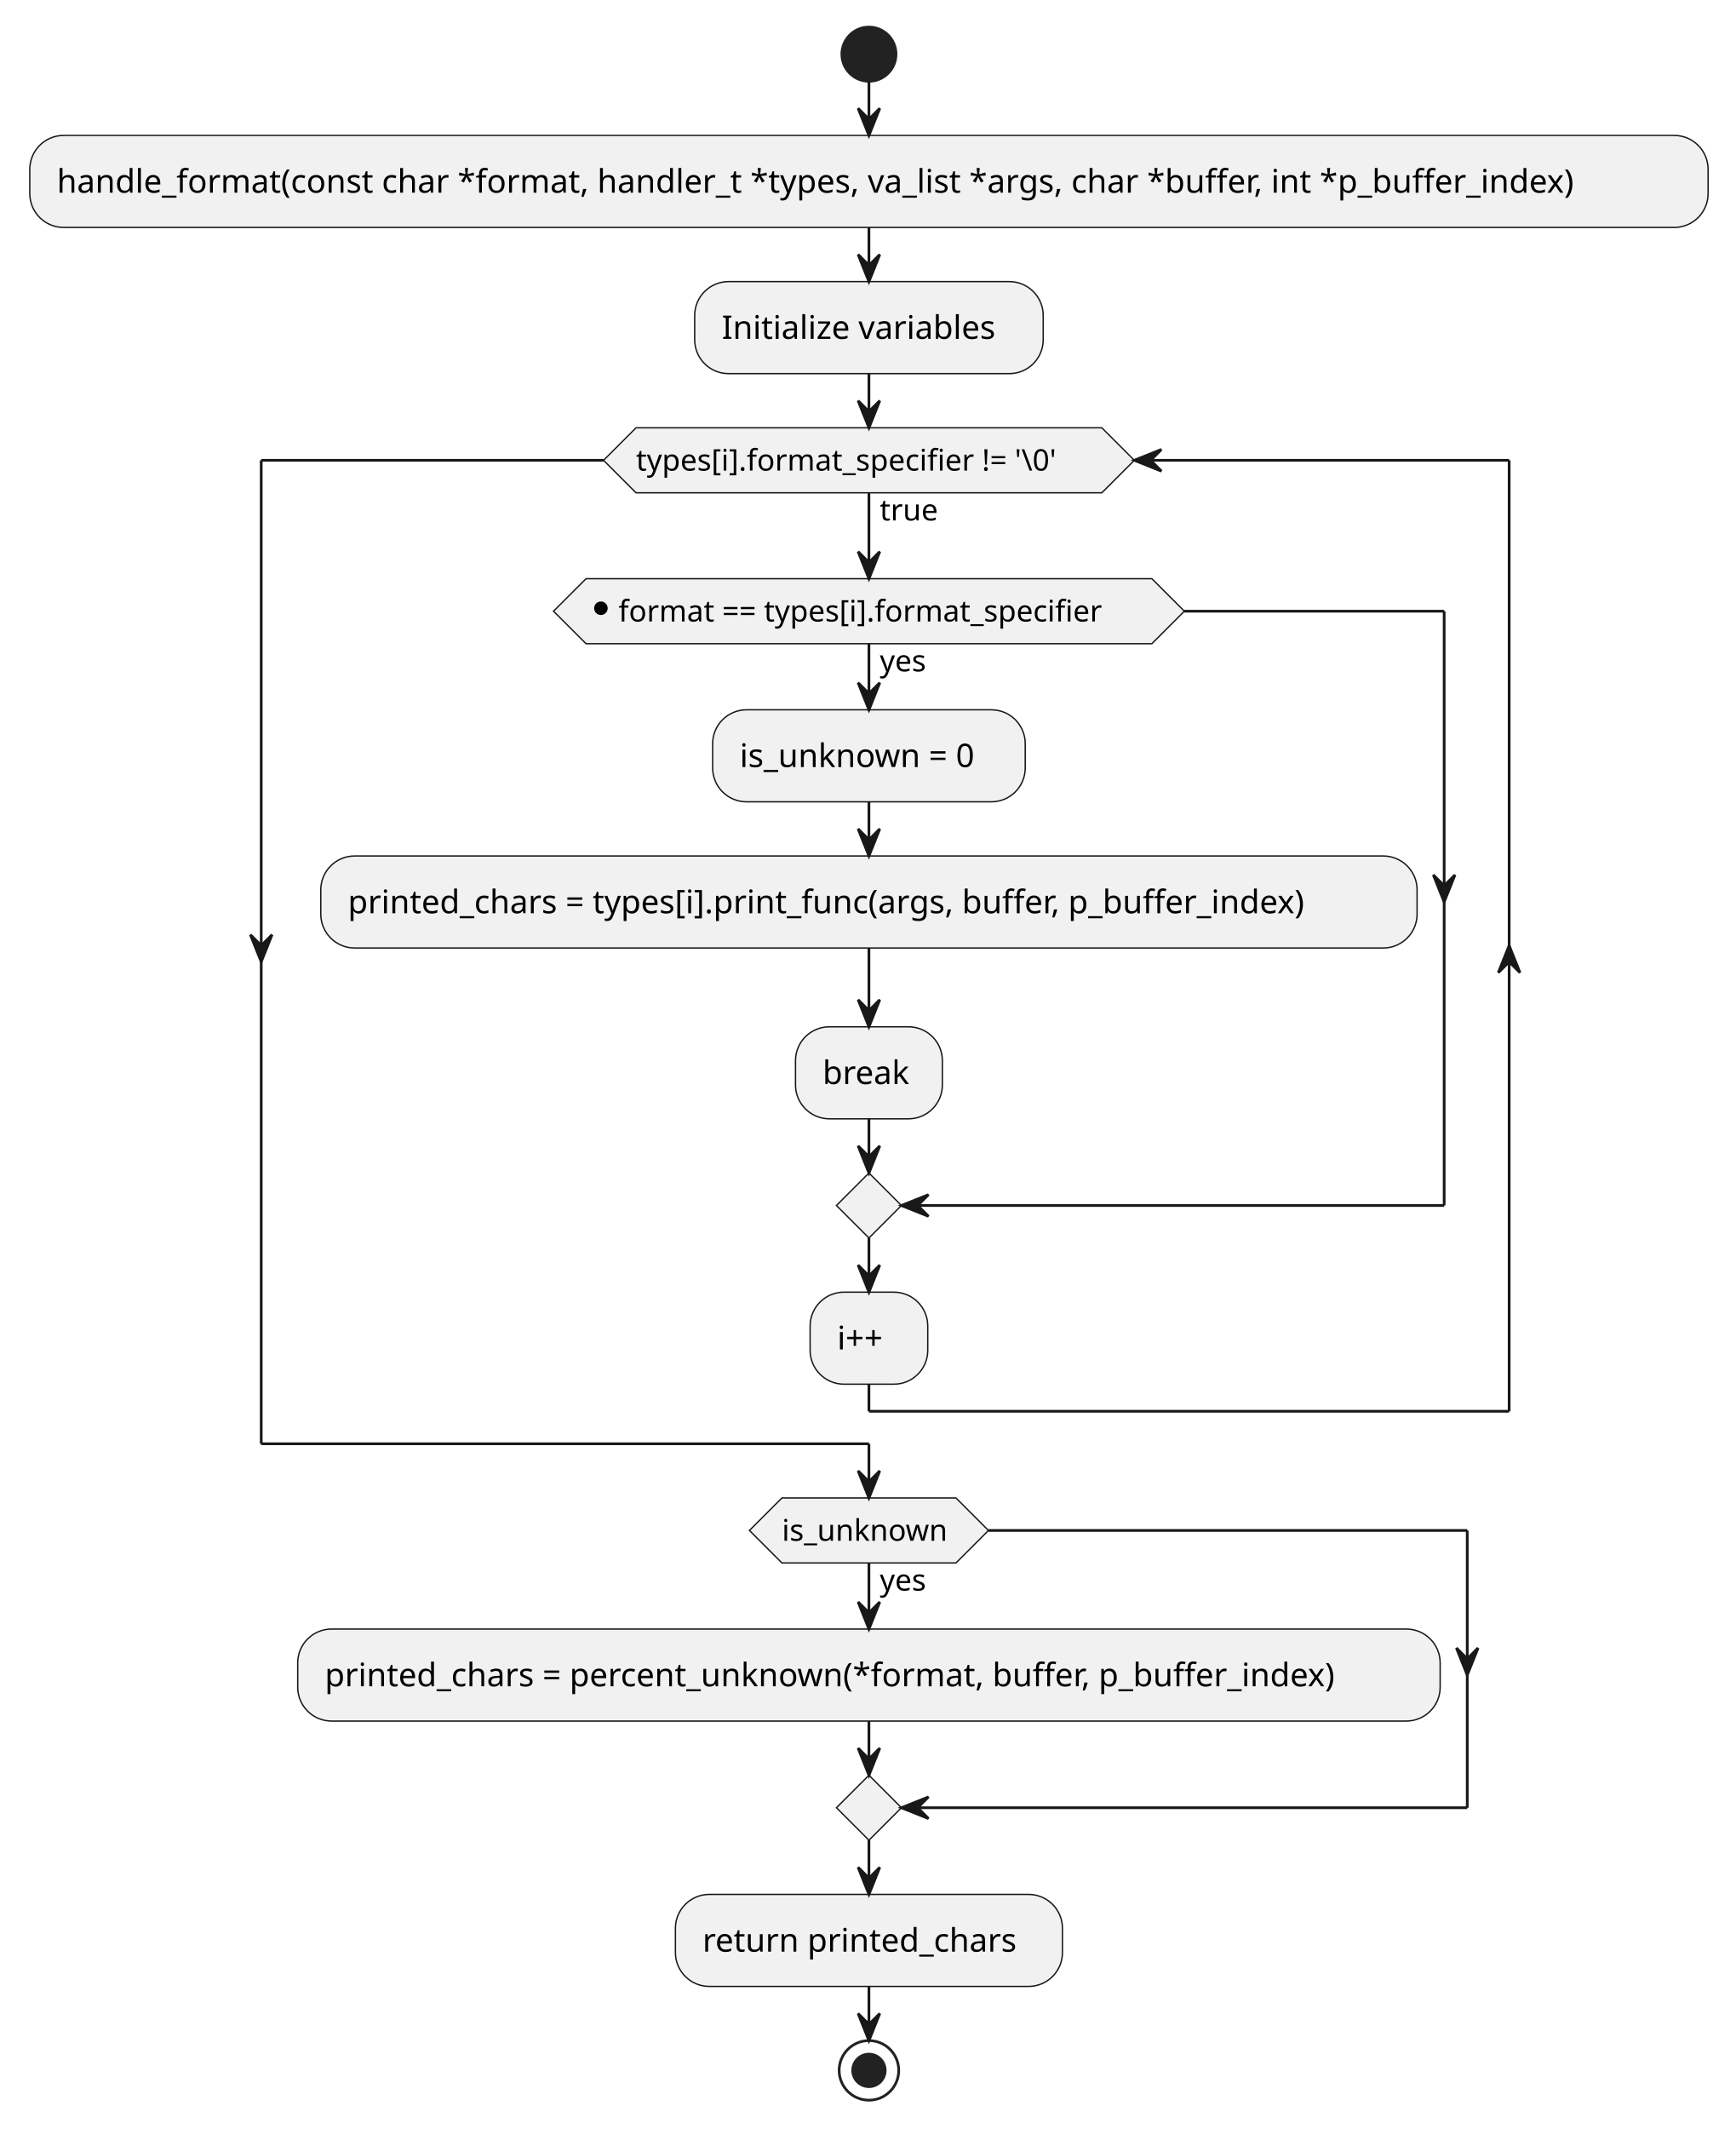
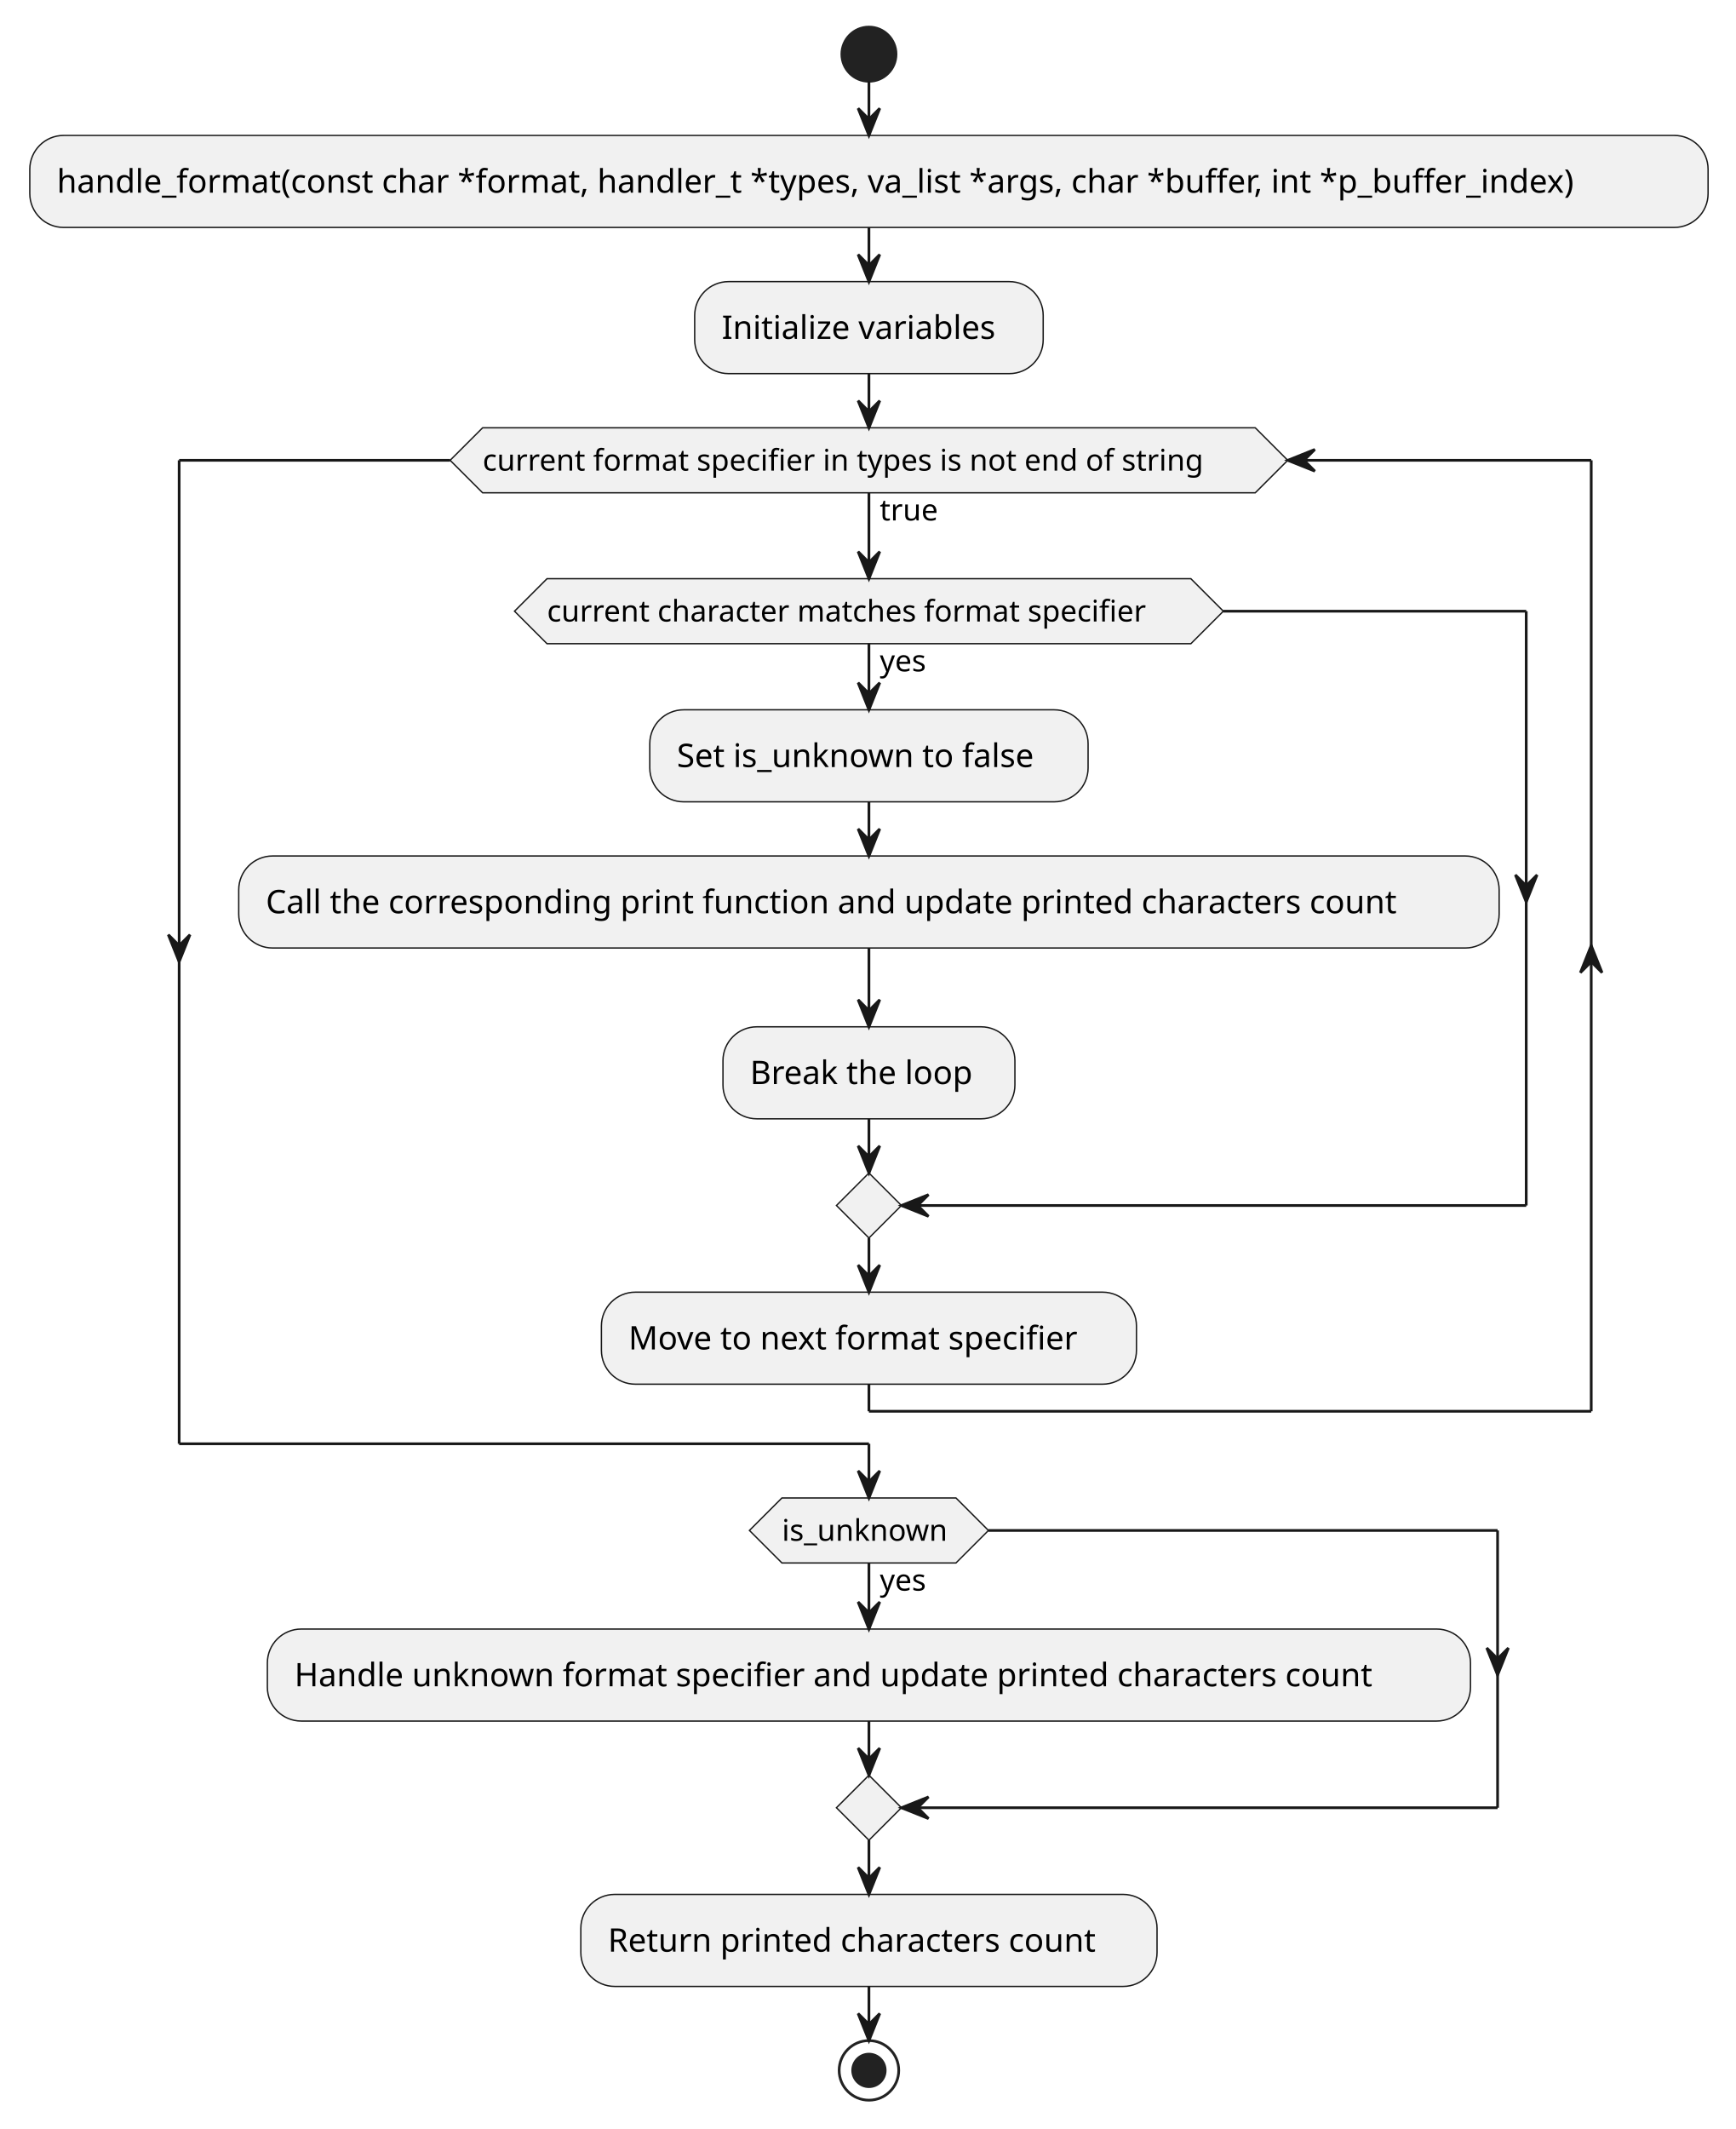
<svg xmlns="http://www.w3.org/2000/svg" contentStyleType="text/css" height="786px" preserveAspectRatio="none" style="width:641px;height:786px;background:#FFFFFF;" version="1.1" viewBox="0 0 641 786" width="641px" zoomAndPan="magnify">
  <defs />
  <g>
    <ellipse cx="320.877" cy="20" fill="#222222" rx="10" ry="10" style="stroke:#222222;stroke-width:1;" />
    <rect fill="#F1F1F1" height="33.969" rx="12.5" ry="12.5" style="stroke:#181818;stroke-width:0.5;" width="619.754" x="11" y="50" />
    <text fill="#000000" font-family="sans-serif" font-size="12" lengthAdjust="spacing" textLength="599.754" x="21" y="71.139">handle_format(const char *format, handler_t *types, va_list *args, char *buffer, int *p_buffer_index)</text>
    <rect fill="#F1F1F1" height="33.969" rx="12.5" ry="12.5" style="stroke:#181818;stroke-width:0.5;" width="128.697" x="256.528" y="103.969" />
    <text fill="#000000" font-family="sans-serif" font-size="12" lengthAdjust="spacing" textLength="108.697" x="266.528" y="125.107">Initialize variables</text>
-     <rect fill="#F1F1F1" height="33.969" rx="12.5" ry="12.5" style="stroke:#181818;stroke-width:0.5;" width="115.432" x="263.161" y="262.05" />
-     <text fill="#000000" font-family="sans-serif" font-size="12" lengthAdjust="spacing" textLength="95.432" x="273.161" y="283.189">is_unknown = 0</text>
-     <rect fill="#F1F1F1" height="33.969" rx="12.5" ry="12.5" style="stroke:#181818;stroke-width:0.5;" width="404.832" x="118.461" y="316.019" />
-     <text fill="#000000" font-family="sans-serif" font-size="12" lengthAdjust="spacing" textLength="384.832" x="128.461" y="337.158">printed_chars = types[i].print_func(args, buffer, p_buffer_index)</text>
-     <rect fill="#F1F1F1" height="33.969" rx="12.5" ry="12.5" style="stroke:#181818;stroke-width:0.5;" width="54.236" x="293.759" y="379.085" />
-     <text fill="#000000" font-family="sans-serif" font-size="12" lengthAdjust="spacing" textLength="34.236" x="303.759" y="400.224">break</text>
-     <polygon fill="#F1F1F1" points="216.398,213.648,425.356,213.648,437.356,225.648,425.356,237.648,216.398,237.648,204.398,225.648,216.398,213.648" style="stroke:#181818;stroke-width:0.5;" />
+     <rect fill="#F1F1F1" height="33.969" rx="12.5" ry="12.5" style="stroke:#181818;stroke-width:0.5;" width="161.856" x="239.949" y="262.05" />
+     <text fill="#000000" font-family="sans-serif" font-size="12" lengthAdjust="spacing" textLength="141.856" x="249.949" y="283.189">Set is_unknown to false</text>
+     <rect fill="#F1F1F1" height="33.969" rx="12.5" ry="12.5" style="stroke:#181818;stroke-width:0.5;" width="465.441" x="88.156" y="316.019" />
+     <text fill="#000000" font-family="sans-serif" font-size="12" lengthAdjust="spacing" textLength="445.441" x="98.156" y="337.158">Call the corresponding print function and update printed characters count</text>
+     <rect fill="#F1F1F1" height="33.969" rx="12.5" ry="12.5" style="stroke:#181818;stroke-width:0.5;" width="107.809" x="266.973" y="379.085" />
+     <text fill="#000000" font-family="sans-serif" font-size="12" lengthAdjust="spacing" textLength="87.809" x="276.973" y="400.224">Break the loop</text>
+     <polygon fill="#F1F1F1" points="201.996,213.648,439.758,213.648,451.758,225.648,439.758,237.648,201.996,237.648,189.996,225.648,201.996,213.648" style="stroke:#181818;stroke-width:0.5;" />
    <text fill="#000000" font-family="sans-serif" font-size="11" lengthAdjust="spacing" textLength="19.008" x="324.877" y="247.858">yes</text>
-     <ellipse cx="221.898" cy="224.55" fill="#000000" rx="2.5" ry="2.5" style="stroke:#000000;stroke-width:0;" />
-     <text fill="#000000" font-family="sans-serif" font-size="11" lengthAdjust="spacing" textLength="196.958" x="228.398" y="229.456">format == types[i].format_specifier</text>
+     <text fill="#000000" font-family="sans-serif" font-size="11" lengthAdjust="spacing" textLength="237.762" x="201.996" y="229.456">current character matches format specifier</text>
    <polygon fill="#F1F1F1" points="320.877,433.054,332.877,445.054,320.877,457.054,308.877,445.054,320.877,433.054" style="stroke:#181818;stroke-width:0.5;" />
-     <rect fill="#F1F1F1" height="33.969" rx="12.5" ry="12.5" style="stroke:#181818;stroke-width:0.5;" width="43.443" x="299.155" y="477.054" />
-     <text fill="#000000" font-family="sans-serif" font-size="12" lengthAdjust="spacing" textLength="23.443" x="309.155" y="498.193">i++</text>
-     <polygon fill="#F1F1F1" points="234.872,157.938,406.882,157.938,418.882,169.938,406.882,181.938,234.872,181.938,222.872,169.938,234.872,157.938" style="stroke:#181818;stroke-width:0.5;" />
+     <rect fill="#F1F1F1" height="33.969" rx="12.5" ry="12.5" style="stroke:#181818;stroke-width:0.5;" width="197.586" x="222.084" y="477.054" />
+     <text fill="#000000" font-family="sans-serif" font-size="12" lengthAdjust="spacing" textLength="177.586" x="232.084" y="498.193">Move to next format specifier</text>
+     <polygon fill="#F1F1F1" points="178.218,157.938,463.536,157.938,475.536,169.938,463.536,181.938,178.218,181.938,166.218,169.938,178.218,157.938" style="stroke:#181818;stroke-width:0.5;" />
    <text fill="#000000" font-family="sans-serif" font-size="11" lengthAdjust="spacing" textLength="22.575" x="324.877" y="192.148">true</text>
-     <text fill="#000000" font-family="sans-serif" font-size="11" lengthAdjust="spacing" textLength="172.009" x="234.872" y="173.746">types[i].format_specifier != '\0'</text>
-     <rect fill="#F1F1F1" height="33.969" rx="12.5" ry="12.5" style="stroke:#181818;stroke-width:0.5;" width="421.877" x="109.939" y="601.425" />
-     <text fill="#000000" font-family="sans-serif" font-size="12" lengthAdjust="spacing" textLength="401.877" x="119.939" y="622.564">printed_chars = percent_unknown(*format, buffer, p_buffer_index)</text>
+     <text fill="#000000" font-family="sans-serif" font-size="11" lengthAdjust="spacing" textLength="285.318" x="178.218" y="173.746">current format specifier in types is not end of string</text>
+     <rect fill="#F1F1F1" height="33.969" rx="12.5" ry="12.5" style="stroke:#181818;stroke-width:0.5;" width="444.289" x="98.732" y="601.425" />
+     <text fill="#000000" font-family="sans-serif" font-size="12" lengthAdjust="spacing" textLength="424.289" x="108.732" y="622.564">Handle unknown format specifier and update printed characters count</text>
    <polygon fill="#F1F1F1" points="288.742,553.023,353.012,553.023,365.012,565.023,353.012,577.023,288.742,577.023,276.742,565.023,288.742,553.023" style="stroke:#181818;stroke-width:0.5;" />
    <text fill="#000000" font-family="sans-serif" font-size="11" lengthAdjust="spacing" textLength="19.008" x="324.877" y="587.233">yes</text>
    <text fill="#000000" font-family="sans-serif" font-size="11" lengthAdjust="spacing" textLength="64.27" x="288.742" y="568.831">is_unknown</text>
    <polygon fill="#F1F1F1" points="320.877,655.394,332.877,667.394,320.877,679.394,308.877,667.394,320.877,655.394" style="stroke:#181818;stroke-width:0.5;" />
-     <rect fill="#F1F1F1" height="33.969" rx="12.5" ry="12.5" style="stroke:#181818;stroke-width:0.5;" width="142.918" x="249.418" y="699.394" />
-     <text fill="#000000" font-family="sans-serif" font-size="12" lengthAdjust="spacing" textLength="122.918" x="259.418" y="720.533">return printed_chars</text>
+     <rect fill="#F1F1F1" height="33.969" rx="12.5" ry="12.5" style="stroke:#181818;stroke-width:0.5;" width="212.779" x="214.487" y="699.394" />
+     <text fill="#000000" font-family="sans-serif" font-size="12" lengthAdjust="spacing" textLength="192.779" x="224.487" y="720.533">Return printed characters count</text>
    <ellipse cx="320.877" cy="764.363" fill="none" rx="11" ry="11" style="stroke:#222222;stroke-width:1;" />
    <ellipse cx="320.877" cy="764.363" fill="#222222" rx="6" ry="6" style="stroke:#222222;stroke-width:1;" />
    <line style="stroke:#181818;stroke-width:1;" x1="320.877" x2="320.877" y1="30" y2="50" />
    <polygon fill="#181818" points="316.877,40,320.877,50,324.877,40,320.877,44" style="stroke:#181818;stroke-width:1;" />
    <line style="stroke:#181818;stroke-width:1;" x1="320.877" x2="320.877" y1="83.969" y2="103.969" />
    <polygon fill="#181818" points="316.877,93.969,320.877,103.969,324.877,93.969,320.877,97.969" style="stroke:#181818;stroke-width:1;" />
    <line style="stroke:#181818;stroke-width:1;" x1="320.877" x2="320.877" y1="296.019" y2="316.019" />
    <polygon fill="#181818" points="316.877,306.019,320.877,316.019,324.877,306.019,320.877,310.019" style="stroke:#181818;stroke-width:1;" />
    <line style="stroke:#181818;stroke-width:1;" x1="320.877" x2="320.877" y1="349.988" y2="379.085" />
    <polygon fill="#181818" points="316.877,369.085,320.877,379.085,324.877,369.085,320.877,373.085" style="stroke:#181818;stroke-width:1;" />
    <line style="stroke:#181818;stroke-width:1;" x1="320.877" x2="320.877" y1="237.648" y2="262.05" />
    <polygon fill="#181818" points="316.877,252.05,320.877,262.05,324.877,252.05,320.877,256.05" style="stroke:#181818;stroke-width:1;" />
-     <line style="stroke:#181818;stroke-width:1;" x1="437.356" x2="533.293" y1="225.648" y2="225.648" />
-     <polygon fill="#181818" points="529.293,323.003,533.293,333.003,537.293,323.003,533.293,327.003" style="stroke:#181818;stroke-width:1;" />
-     <line style="stroke:#181818;stroke-width:1;" x1="533.293" x2="533.293" y1="225.648" y2="445.054" />
-     <line style="stroke:#181818;stroke-width:1;" x1="533.293" x2="332.877" y1="445.054" y2="445.054" />
+     <line style="stroke:#181818;stroke-width:1;" x1="451.758" x2="563.598" y1="225.648" y2="225.648" />
+     <polygon fill="#181818" points="559.598,323.003,563.598,333.003,567.598,323.003,563.598,327.003" style="stroke:#181818;stroke-width:1;" />
+     <line style="stroke:#181818;stroke-width:1;" x1="563.598" x2="563.598" y1="225.648" y2="445.054" />
+     <line style="stroke:#181818;stroke-width:1;" x1="563.598" x2="332.877" y1="445.054" y2="445.054" />
    <polygon fill="#181818" points="342.877,441.054,332.877,445.054,342.877,449.054,338.877,445.054" style="stroke:#181818;stroke-width:1;" />
    <line style="stroke:#181818;stroke-width:1;" x1="320.877" x2="320.877" y1="413.054" y2="433.054" />
    <polygon fill="#181818" points="316.877,423.054,320.877,433.054,324.877,423.054,320.877,427.054" style="stroke:#181818;stroke-width:1;" />
    <line style="stroke:#181818;stroke-width:1;" x1="320.877" x2="320.877" y1="457.054" y2="477.054" />
    <polygon fill="#181818" points="316.877,467.054,320.877,477.054,324.877,467.054,320.877,471.054" style="stroke:#181818;stroke-width:1;" />
    <line style="stroke:#181818;stroke-width:1;" x1="320.877" x2="320.877" y1="181.938" y2="213.648" />
    <polygon fill="#181818" points="316.877,203.648,320.877,213.648,324.877,203.648,320.877,207.648" style="stroke:#181818;stroke-width:1;" />
    <line style="stroke:#181818;stroke-width:1;" x1="320.877" x2="320.877" y1="511.023" y2="521.023" />
-     <line style="stroke:#181818;stroke-width:1;" x1="320.877" x2="557.293" y1="521.023" y2="521.023" />
-     <polygon fill="#181818" points="553.293,359.085,557.293,349.085,561.293,359.085,557.293,355.085" style="stroke:#181818;stroke-width:1;" />
-     <line style="stroke:#181818;stroke-width:1;" x1="557.293" x2="557.293" y1="169.938" y2="521.023" />
-     <line style="stroke:#181818;stroke-width:1;" x1="557.293" x2="418.882" y1="169.938" y2="169.938" />
-     <polygon fill="#181818" points="428.882,165.938,418.882,169.938,428.882,173.938,424.882,169.938" style="stroke:#181818;stroke-width:1;" />
-     <line style="stroke:#181818;stroke-width:1;" x1="222.872" x2="96.461" y1="169.938" y2="169.938" />
-     <polygon fill="#181818" points="92.461,345.085,96.461,355.085,100.461,345.085,96.461,349.085" style="stroke:#181818;stroke-width:1;" />
-     <line style="stroke:#181818;stroke-width:1;" x1="96.461" x2="96.461" y1="169.938" y2="533.023" />
-     <line style="stroke:#181818;stroke-width:1;" x1="96.461" x2="320.877" y1="533.023" y2="533.023" />
+     <line style="stroke:#181818;stroke-width:1;" x1="320.877" x2="587.598" y1="521.023" y2="521.023" />
+     <polygon fill="#181818" points="583.598,359.085,587.598,349.085,591.598,359.085,587.598,355.085" style="stroke:#181818;stroke-width:1;" />
+     <line style="stroke:#181818;stroke-width:1;" x1="587.598" x2="587.598" y1="169.938" y2="521.023" />
+     <line style="stroke:#181818;stroke-width:1;" x1="587.598" x2="475.536" y1="169.938" y2="169.938" />
+     <polygon fill="#181818" points="485.536,165.938,475.536,169.938,485.536,173.938,481.536,169.938" style="stroke:#181818;stroke-width:1;" />
+     <line style="stroke:#181818;stroke-width:1;" x1="166.218" x2="66.156" y1="169.938" y2="169.938" />
+     <polygon fill="#181818" points="62.156,345.085,66.156,355.085,70.156,345.085,66.156,349.085" style="stroke:#181818;stroke-width:1;" />
+     <line style="stroke:#181818;stroke-width:1;" x1="66.156" x2="66.156" y1="169.938" y2="533.023" />
+     <line style="stroke:#181818;stroke-width:1;" x1="66.156" x2="320.877" y1="533.023" y2="533.023" />
    <line style="stroke:#181818;stroke-width:1;" x1="320.877" x2="320.877" y1="533.023" y2="553.023" />
    <polygon fill="#181818" points="316.877,543.023,320.877,553.023,324.877,543.023,320.877,547.023" style="stroke:#181818;stroke-width:1;" />
    <line style="stroke:#181818;stroke-width:1;" x1="320.877" x2="320.877" y1="137.938" y2="157.938" />
    <polygon fill="#181818" points="316.877,147.938,320.877,157.938,324.877,147.938,320.877,151.938" style="stroke:#181818;stroke-width:1;" />
    <line style="stroke:#181818;stroke-width:1;" x1="320.877" x2="320.877" y1="577.023" y2="601.425" />
    <polygon fill="#181818" points="316.877,591.425,320.877,601.425,324.877,591.425,320.877,595.425" style="stroke:#181818;stroke-width:1;" />
-     <line style="stroke:#181818;stroke-width:1;" x1="365.012" x2="541.815" y1="565.023" y2="565.023" />
-     <polygon fill="#181818" points="537.815,608.41,541.815,618.41,545.815,608.41,541.815,612.41" style="stroke:#181818;stroke-width:1;" />
-     <line style="stroke:#181818;stroke-width:1;" x1="541.815" x2="541.815" y1="565.023" y2="667.394" />
-     <line style="stroke:#181818;stroke-width:1;" x1="541.815" x2="332.877" y1="667.394" y2="667.394" />
+     <line style="stroke:#181818;stroke-width:1;" x1="365.012" x2="553.021" y1="565.023" y2="565.023" />
+     <polygon fill="#181818" points="549.021,608.41,553.021,618.41,557.021,608.41,553.021,612.41" style="stroke:#181818;stroke-width:1;" />
+     <line style="stroke:#181818;stroke-width:1;" x1="553.021" x2="553.021" y1="565.023" y2="667.394" />
+     <line style="stroke:#181818;stroke-width:1;" x1="553.021" x2="332.877" y1="667.394" y2="667.394" />
    <polygon fill="#181818" points="342.877,663.394,332.877,667.394,342.877,671.394,338.877,667.394" style="stroke:#181818;stroke-width:1;" />
    <line style="stroke:#181818;stroke-width:1;" x1="320.877" x2="320.877" y1="635.394" y2="655.394" />
    <polygon fill="#181818" points="316.877,645.394,320.877,655.394,324.877,645.394,320.877,649.394" style="stroke:#181818;stroke-width:1;" />
    <line style="stroke:#181818;stroke-width:1;" x1="320.877" x2="320.877" y1="679.394" y2="699.394" />
    <polygon fill="#181818" points="316.877,689.394,320.877,699.394,324.877,689.394,320.877,693.394" style="stroke:#181818;stroke-width:1;" />
    <line style="stroke:#181818;stroke-width:1;" x1="320.877" x2="320.877" y1="733.363" y2="753.363" />
    <polygon fill="#181818" points="316.877,743.363,320.877,753.363,324.877,743.363,320.877,747.363" style="stroke:#181818;stroke-width:1;" />
  </g>
</svg>
